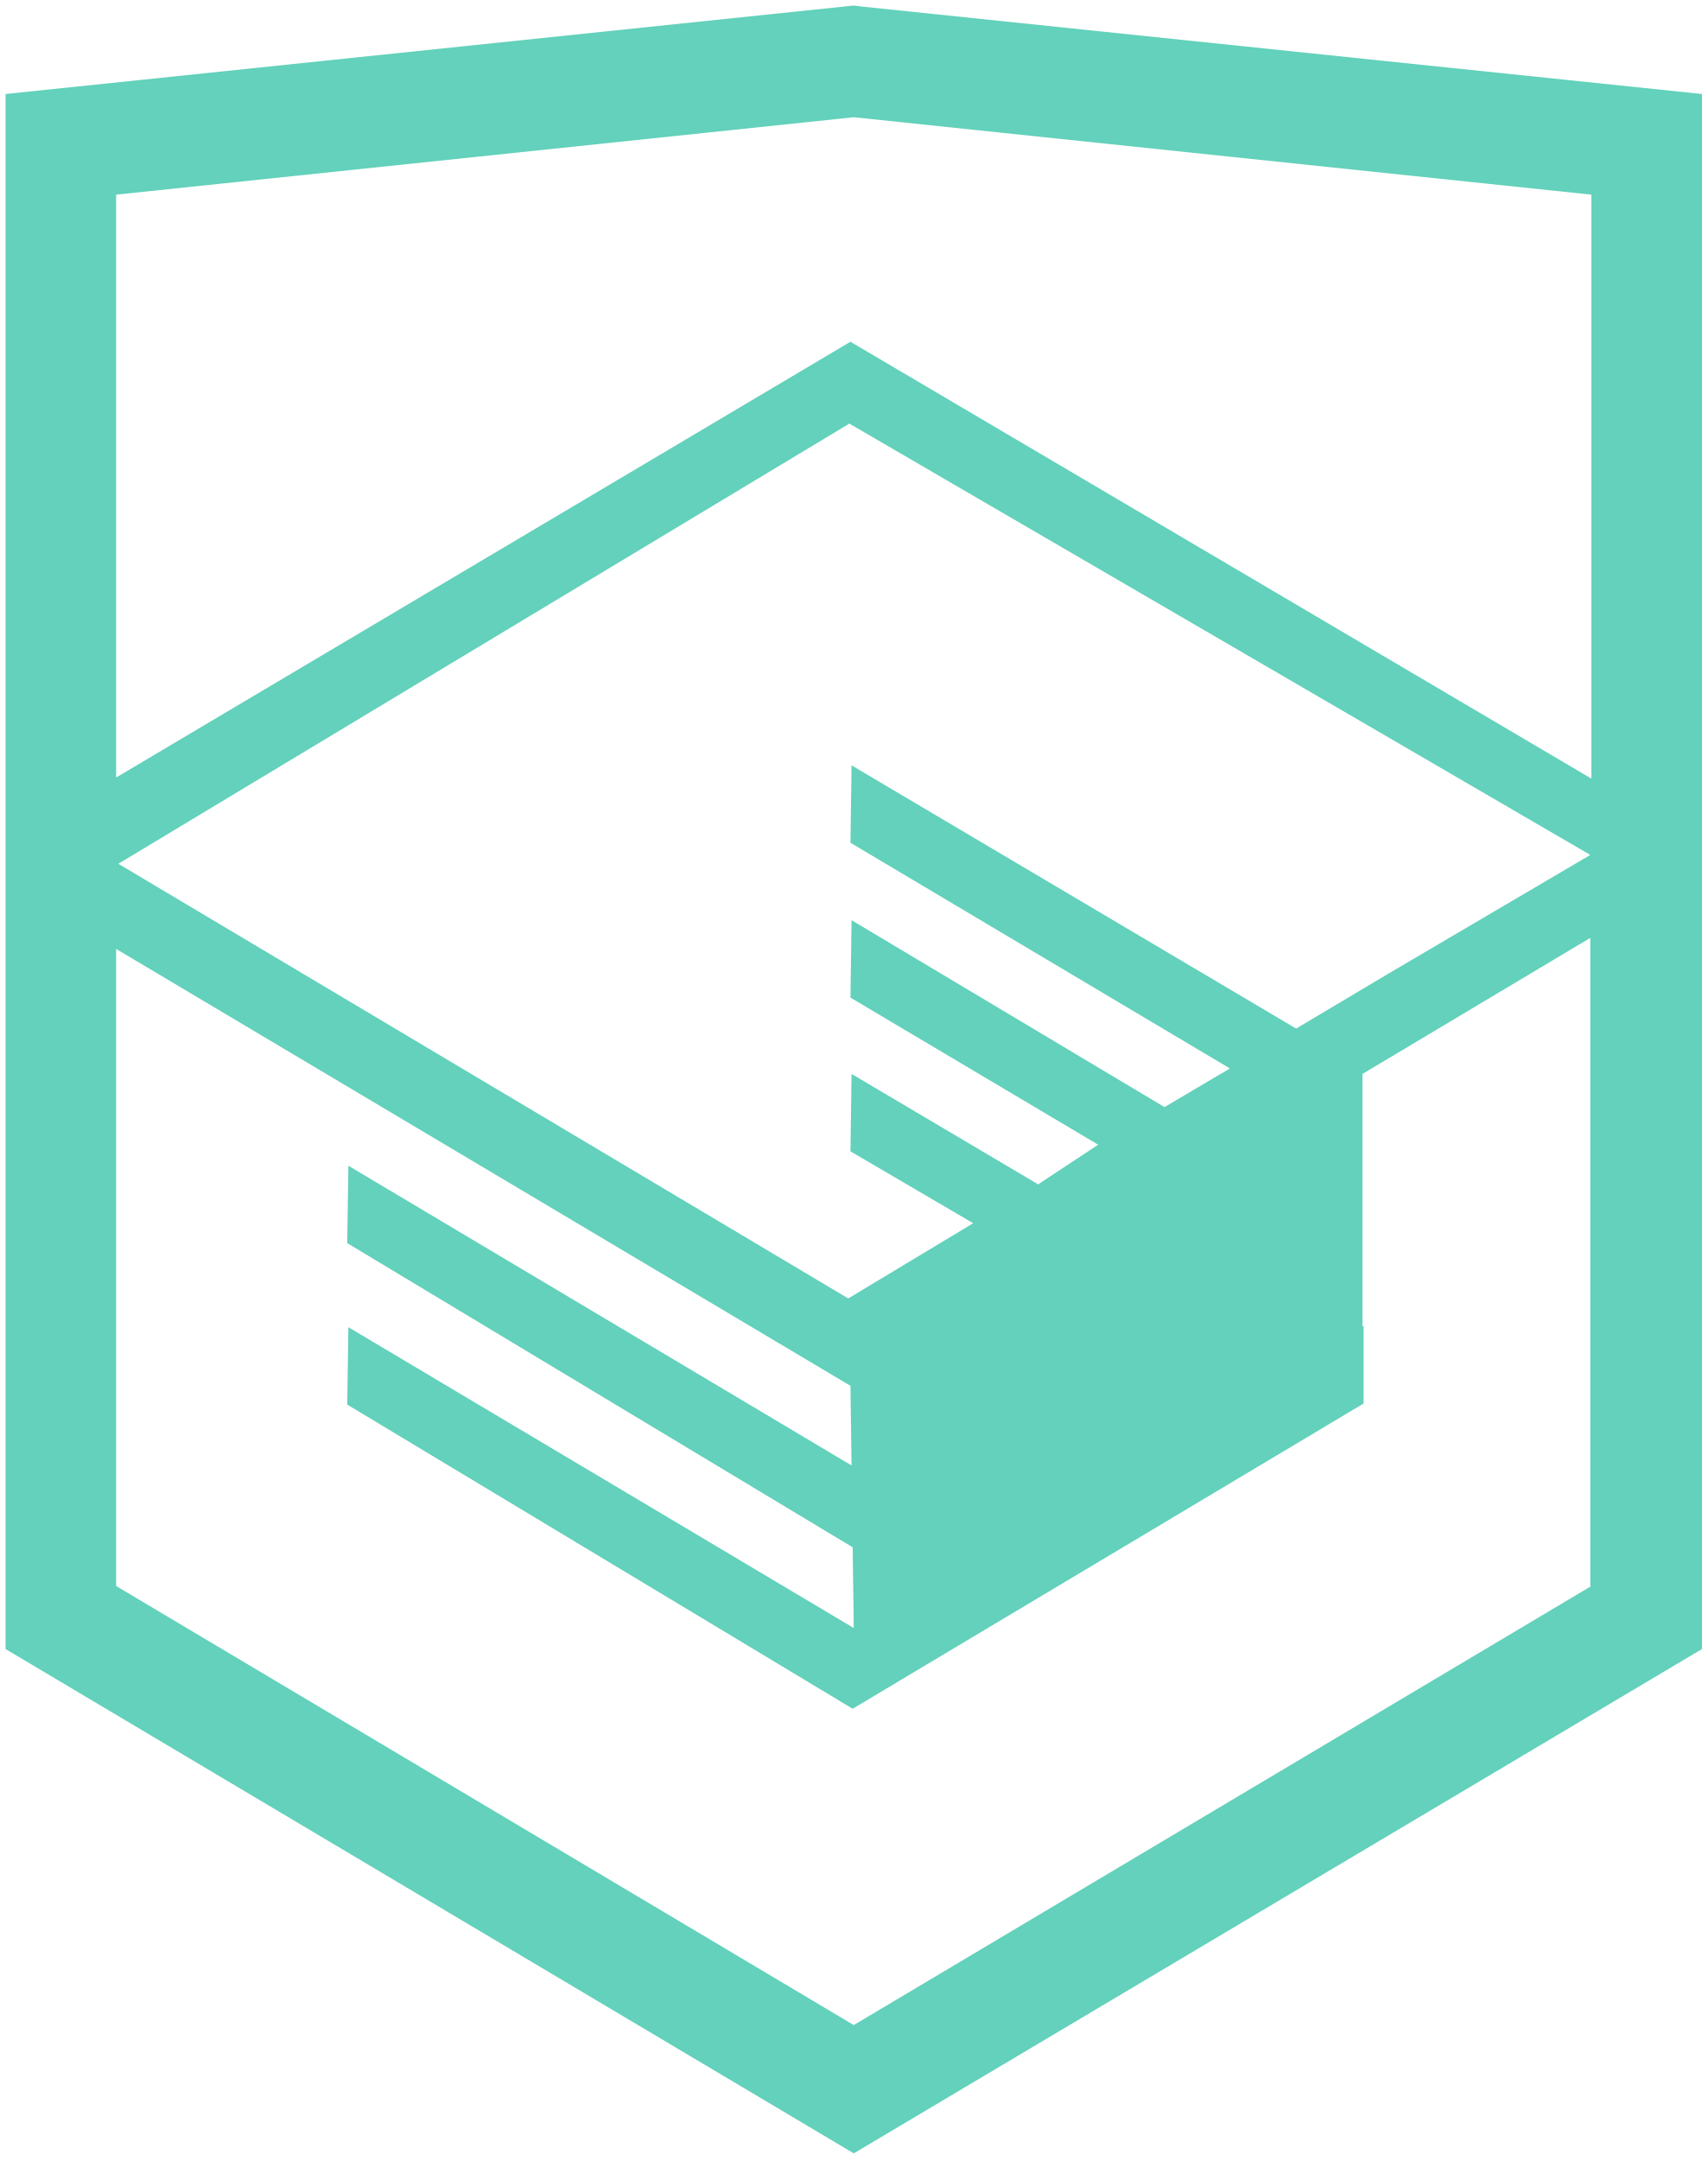
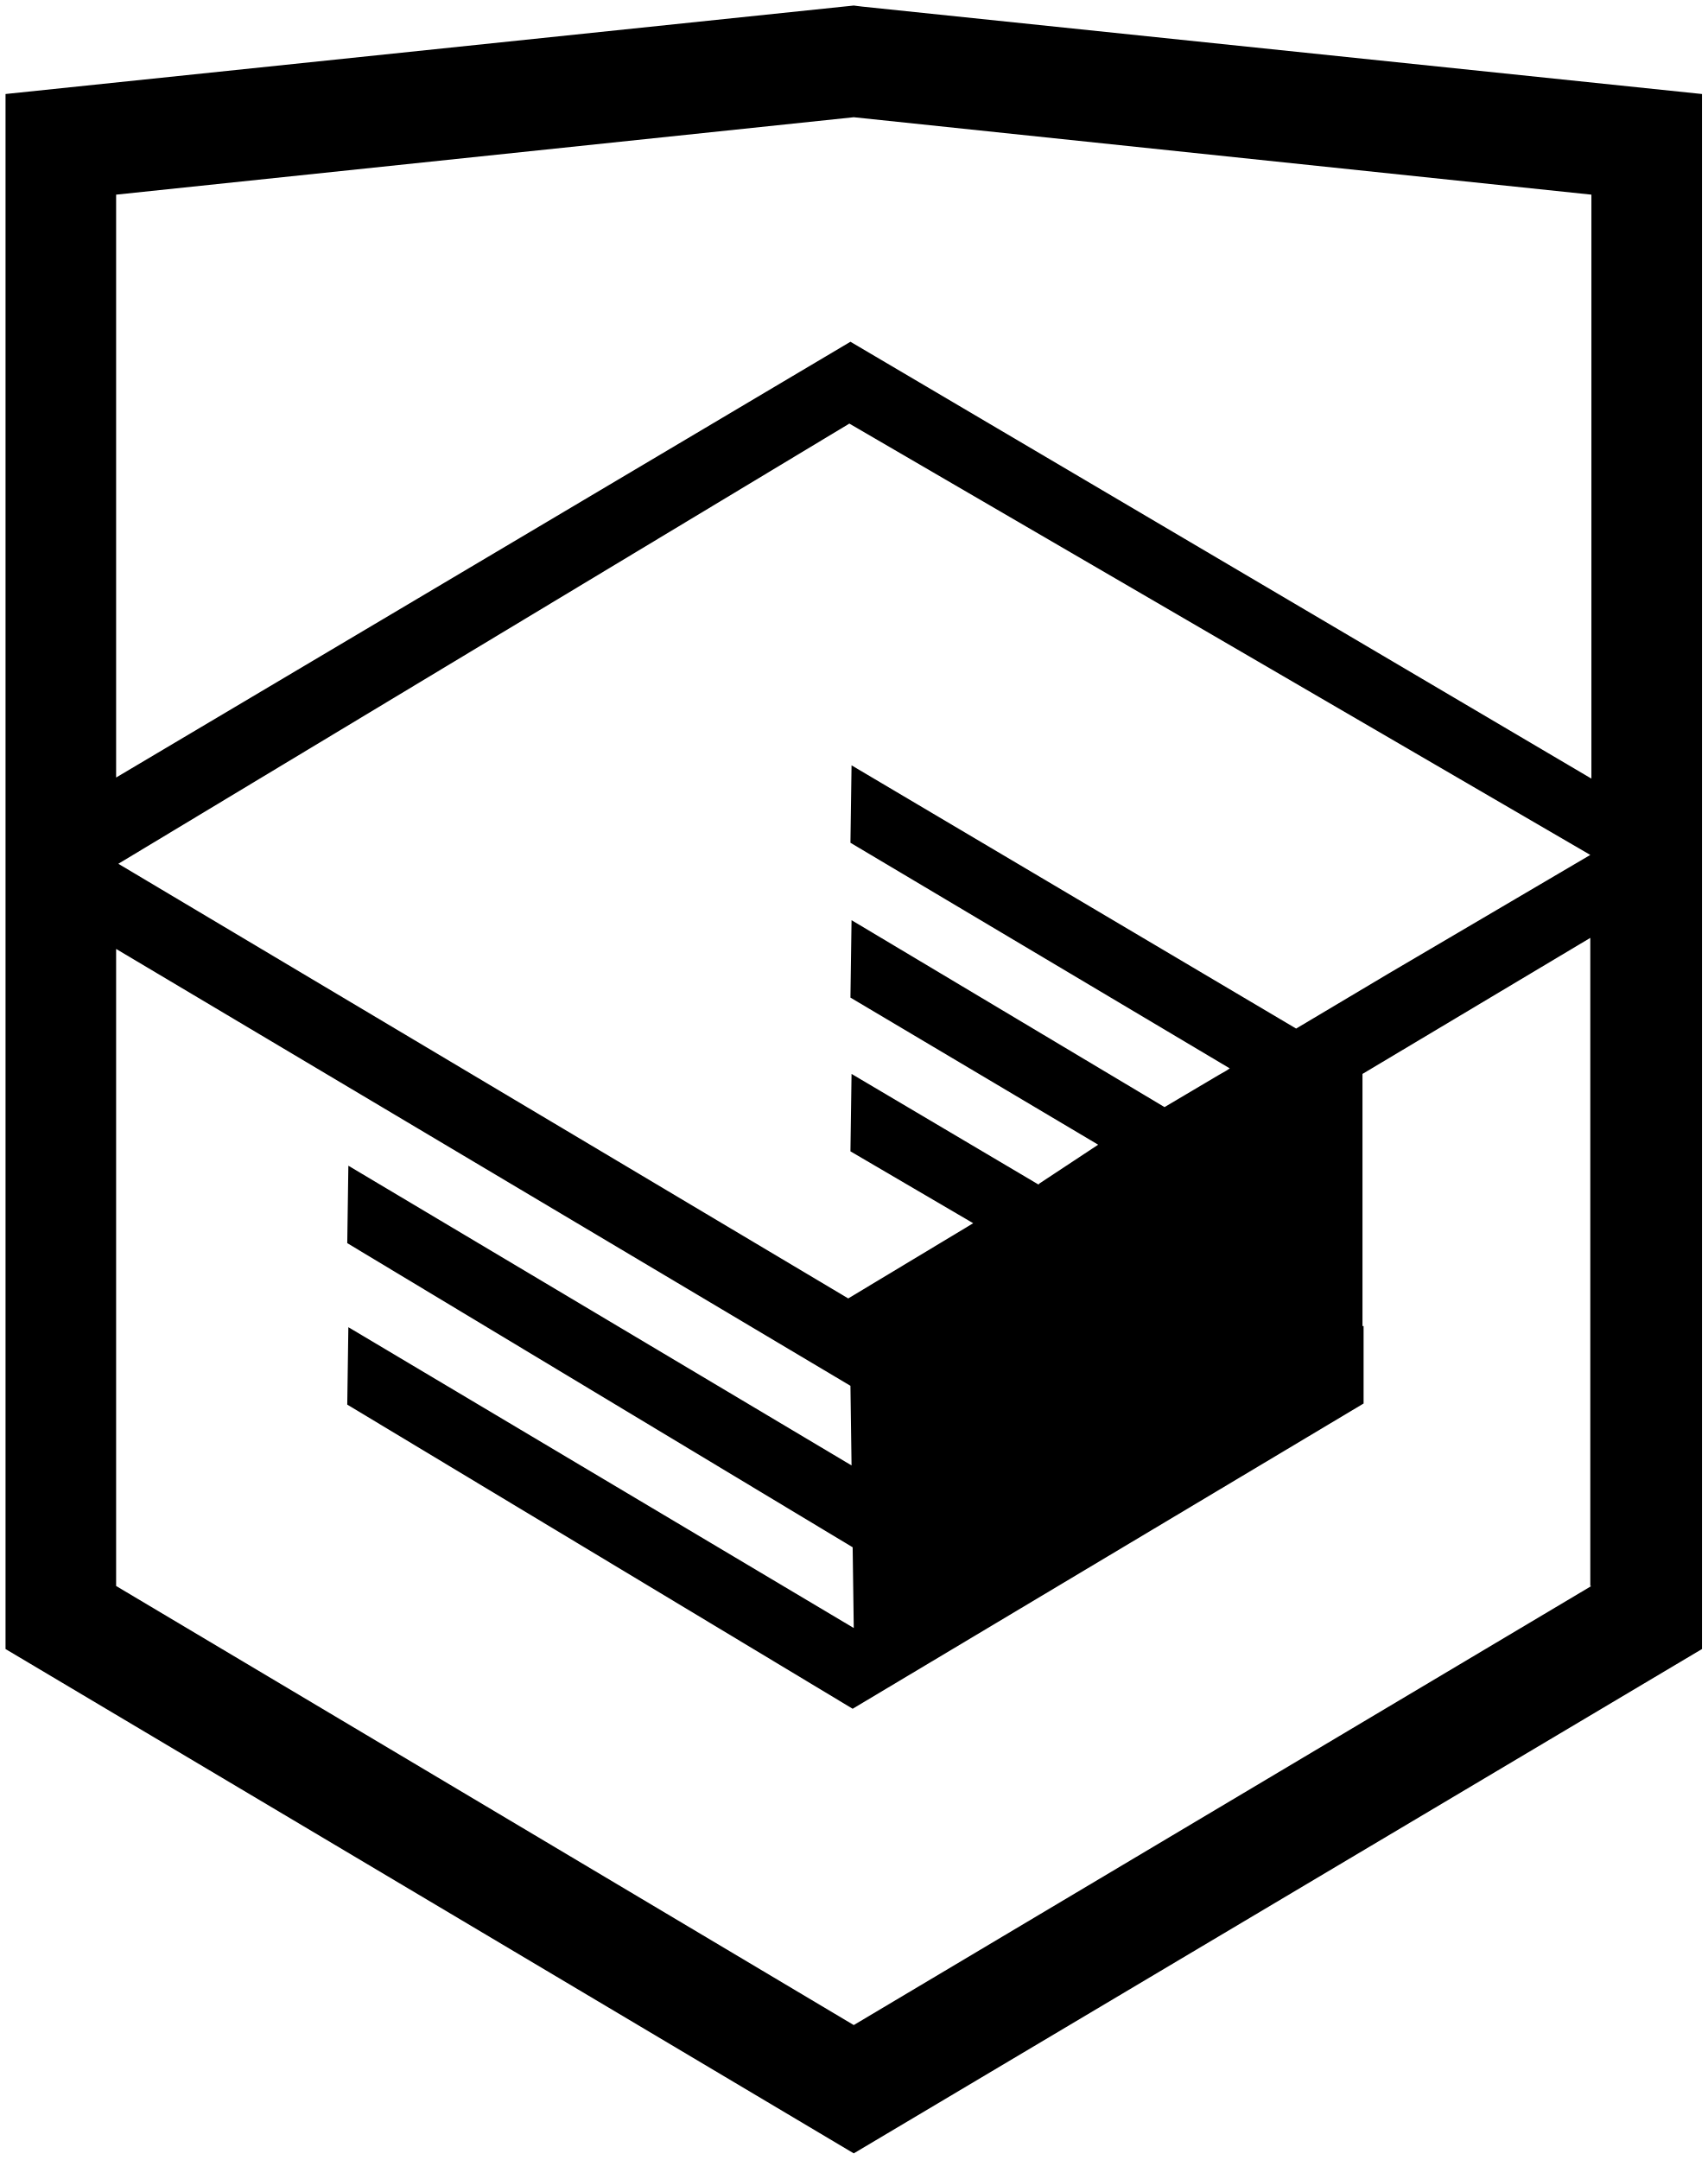
- <svg xmlns="http://www.w3.org/2000/svg" id="htmlacademy" version="1.1" x="0px" y="0px" viewBox="0 0 154.4 195.3" style="enable-background:new 0 0 154.4 195.3;" xml:space="preserve" fill="#63d1bb">
+ <svg xmlns="http://www.w3.org/2000/svg" id="htmlacademy" version="1.1" x="0px" y="0px" viewBox="0 0 154.4 195.3" style="enable-background:new 0 0 154.4 195.3;" xml:space="preserve">
  <path class="st0" d="M78,0.6l-0.8-0.1l-76.7,8v140.6l76.7,45.6l76.7-45.6V8.5L78,0.6z M143.9,143.4l-66.7,39.7l-66.7-39.7V85.8  l66.4,39.5l0.1,7.2l-45.5-27.1l-0.1,7l45.7,27.5l0.1,7.3l-45.7-27.2l-0.1,7l45.7,27.5l46.2-27.6v-7l-0.1,0v-2.4v-2.9V97.1l20.6-12.3  V143.4z M143.8,77.3l-18.2,10.7l-8.4,5L77,69.2l-0.1,7l34.3,20.4l-0.3,0.2l-0.7,0.4l-4.9,2.9L77,83.2l-0.1,7l22.4,13.3l-5.3,3.5  l-0.1,0.1L77,97.1l-0.1,7l11.1,6.5l-11.3,6.8l-66-39.3l66.1-39.8v0L143.8,77.3z M143.9,70.4l-67-39.5v0l0,0l0,0v0L10.5,70.3V17.6  l66.7-7l66.7,7V70.4z" />
</svg>
